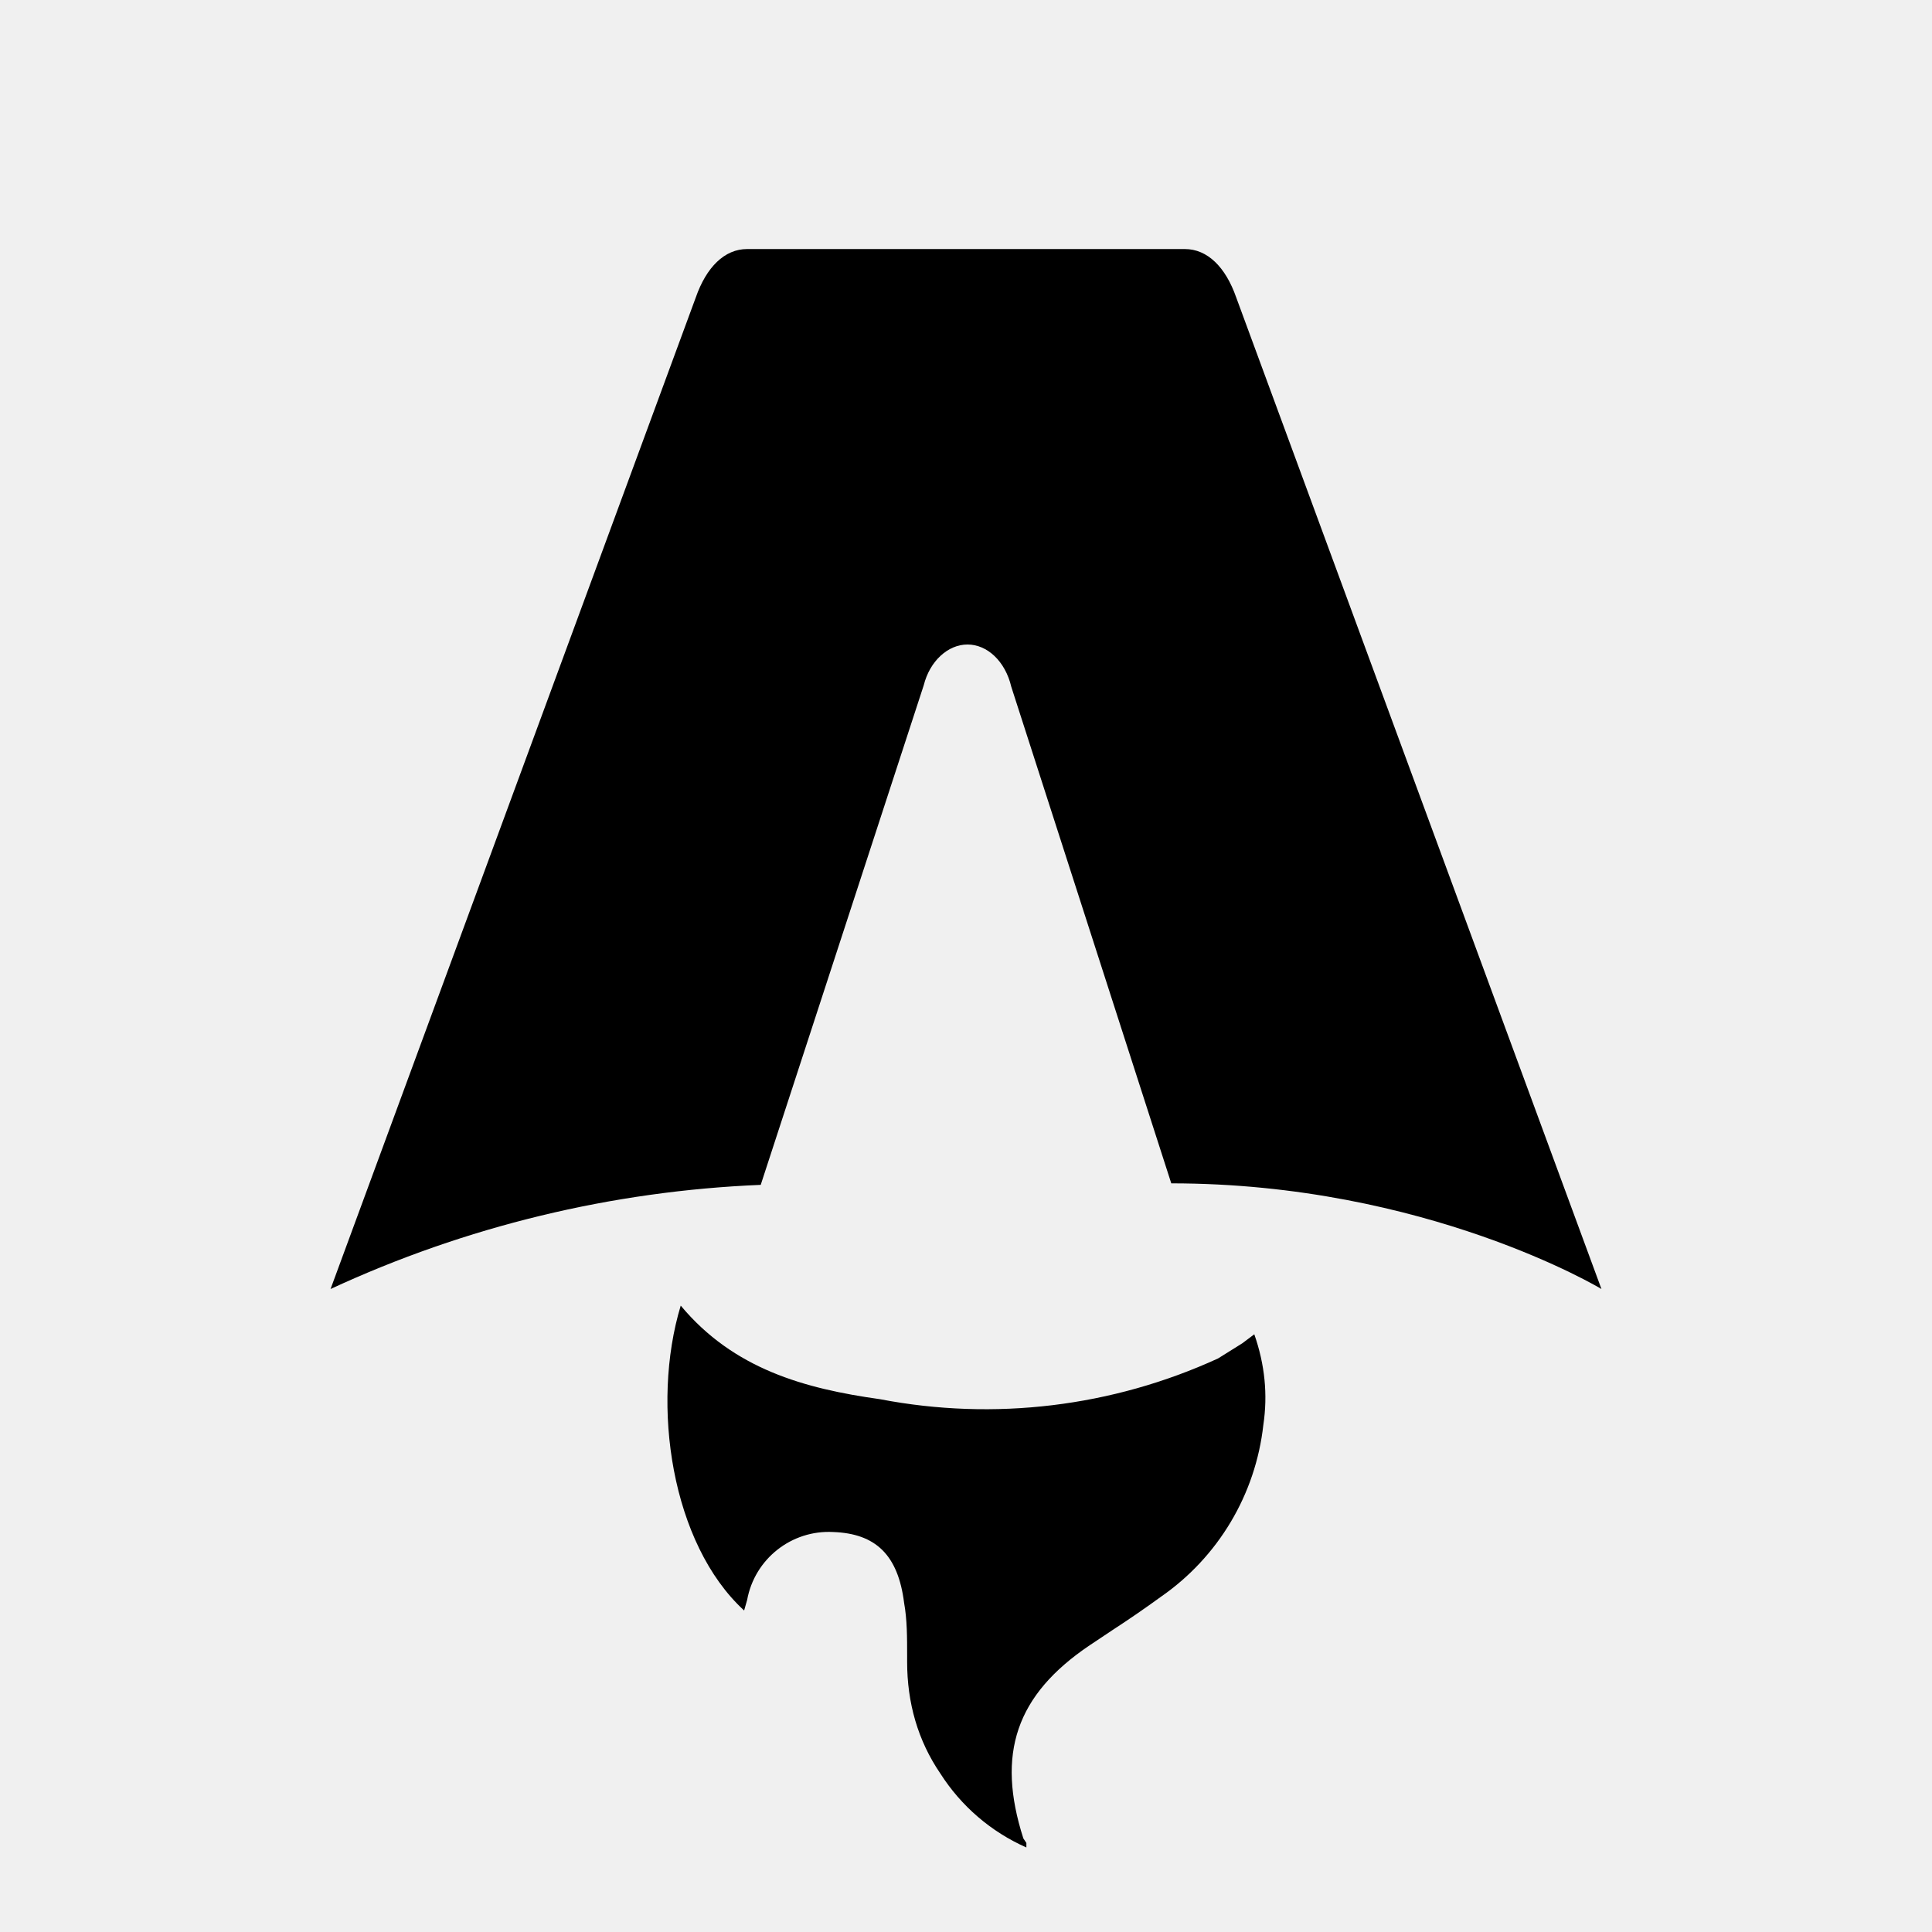
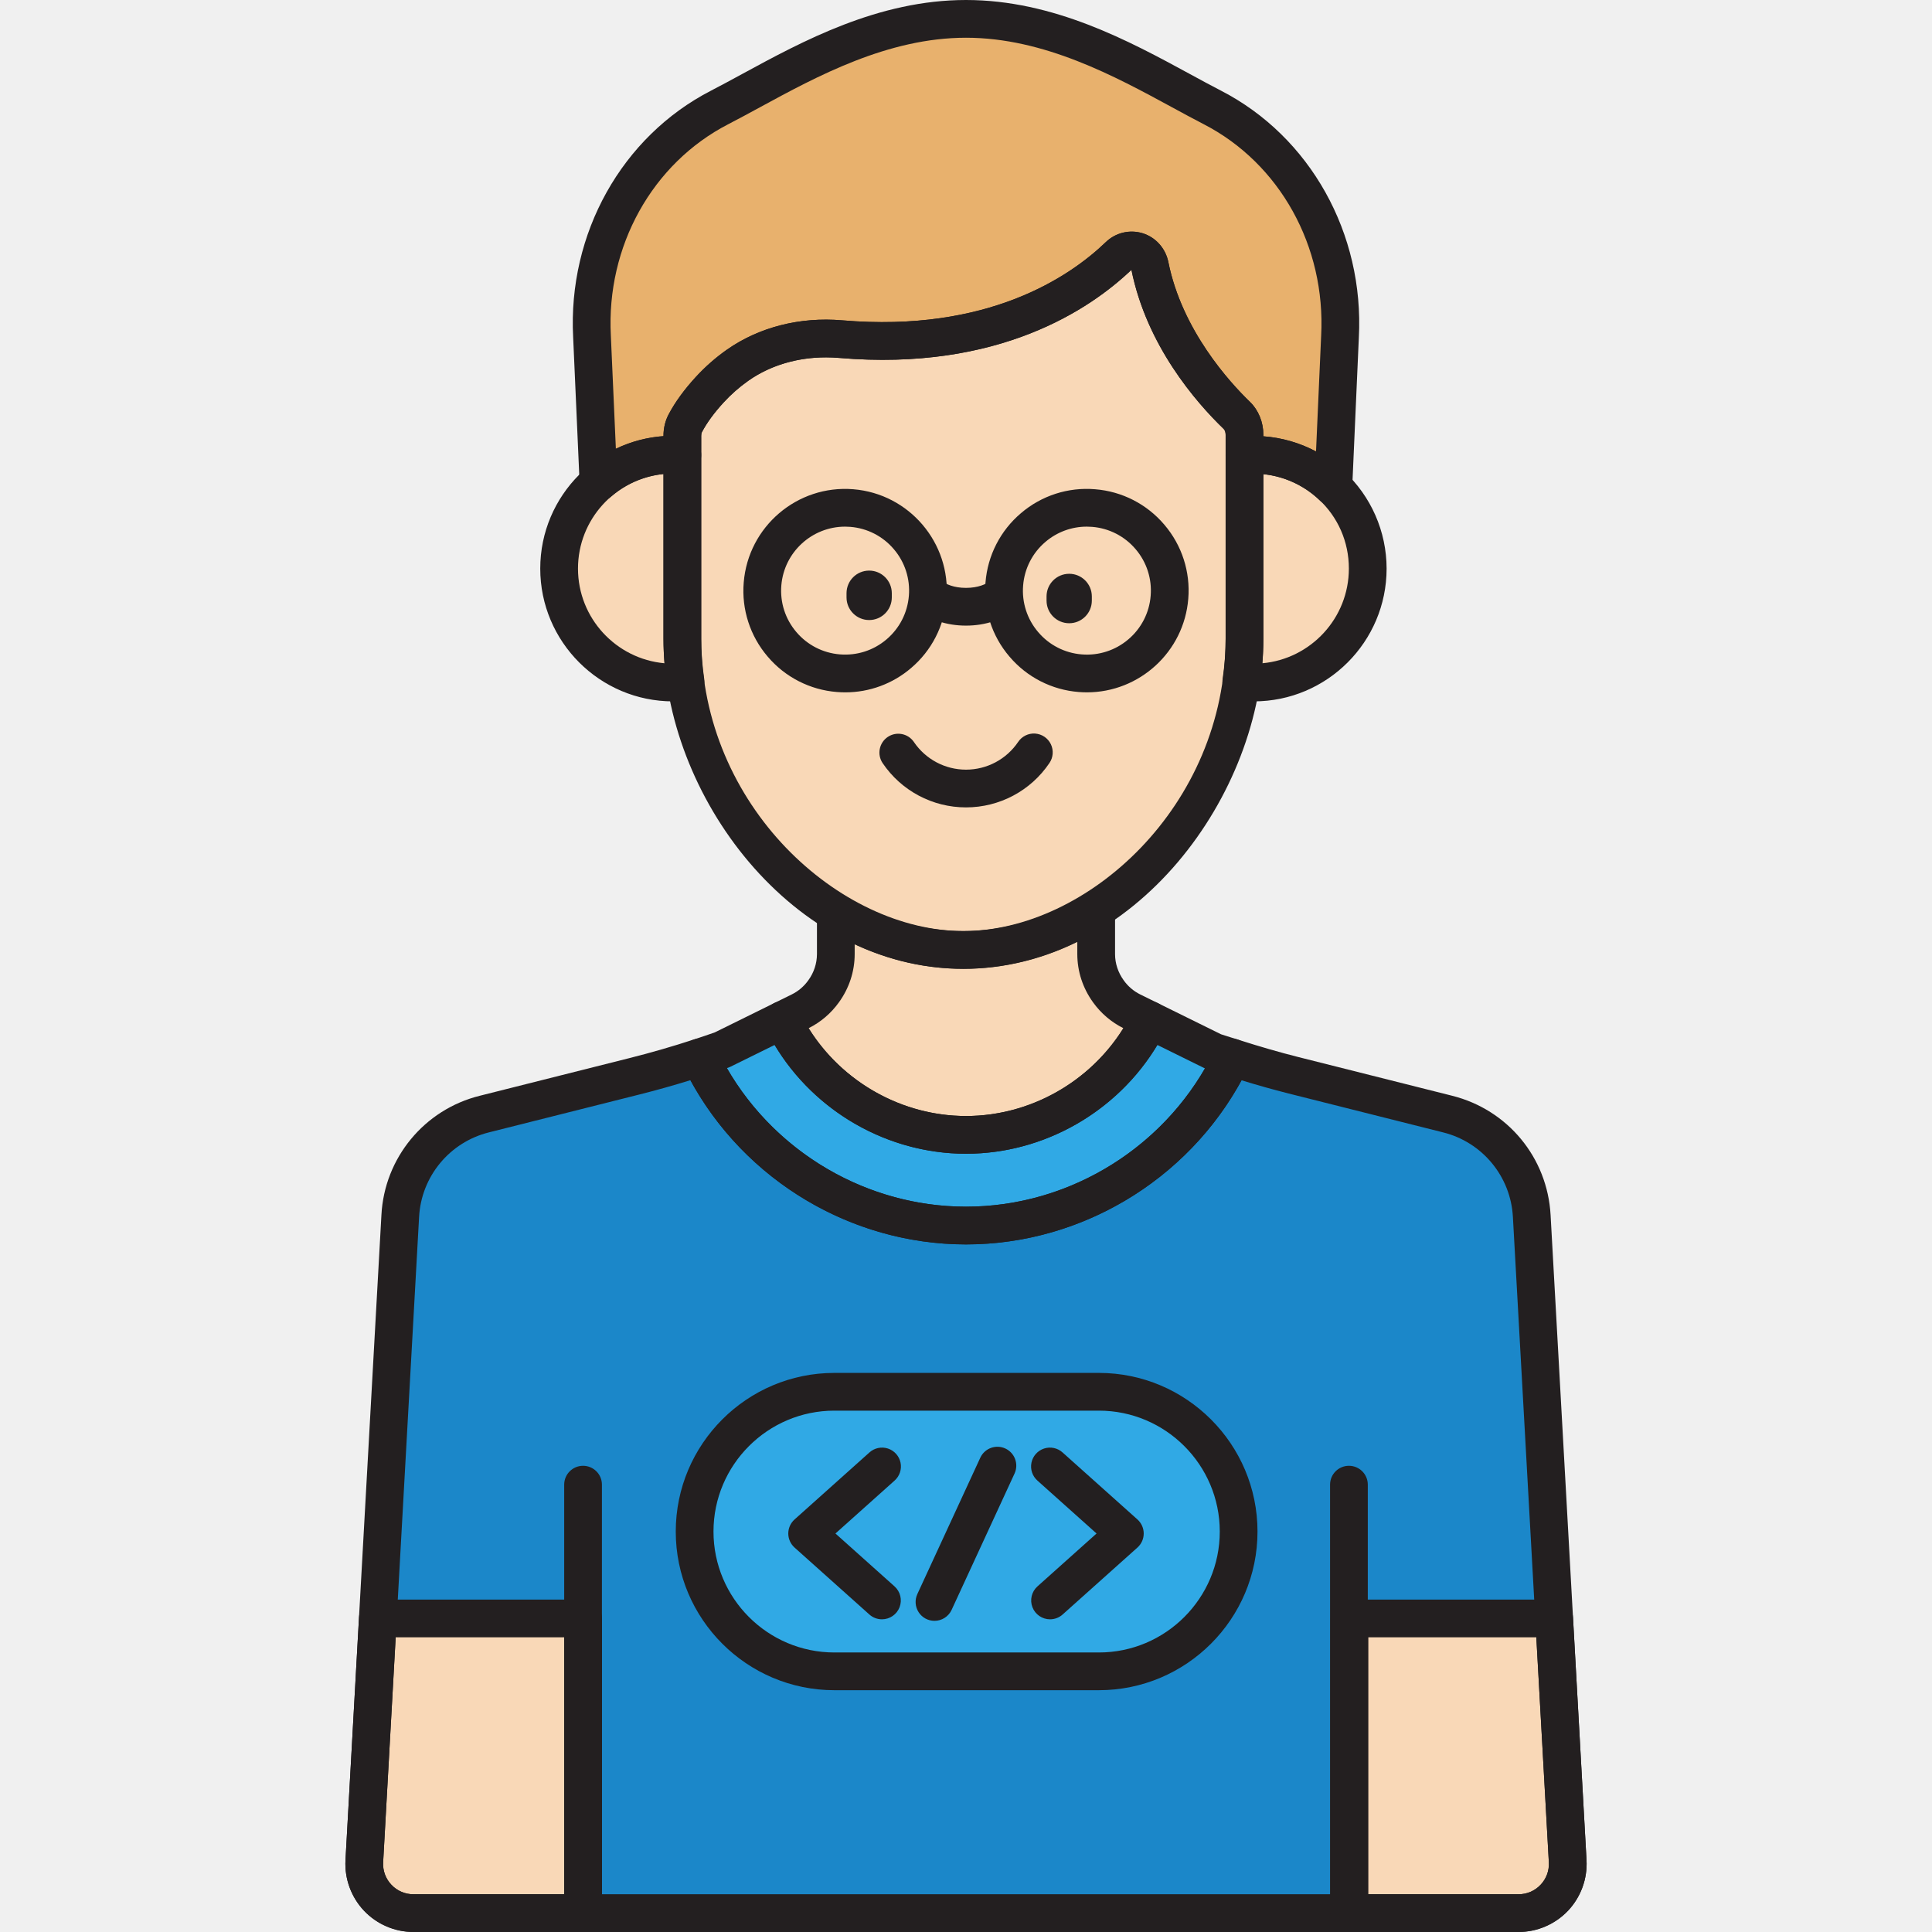
- <svg xmlns="http://www.w3.org/2000/svg" fill="none" viewBox="0 0 128 128">
-   <path d="M50.4 78.5a75.1 75.1 0 0 0-28.5 6.9l24.2-65.7c.7-2 1.9-3.2 3.4-3.2h29c1.5 0 2.7 1.2 3.4 3.2l24.2 65.7s-11.6-7-28.5-7L67 45.5c-.4-1.7-1.6-2.8-2.9-2.8-1.3 0-2.5 1.1-2.9 2.7L50.4 78.5Zm-1.1 28.2Zm-4.2-20.2c-2 6.6-.6 15.8 4.2 20.2a17.5 17.5 0 0 1 .2-.7 5.5 5.5 0 0 1 5.7-4.5c2.8.1 4.3 1.5 4.7 4.7.2 1.1.2 2.3.2 3.5v.4c0 2.7.7 5.2 2.2 7.4a13 13 0 0 0 5.7 4.9v-.3l-.2-.3c-1.8-5.6-.5-9.5 4.4-12.8l1.5-1a73 73 0 0 0 3.2-2.2 16 16 0 0 0 6.8-11.4c.3-2 .1-4-.6-6l-.8.6-1.6 1a37 37 0 0 1-22.4 2.7c-5-.7-9.7-2-13.2-6.2Z" />
-   <style>
-         path { fill: #000; }
-         @media (prefers-color-scheme: dark) {
-             path { fill: #FFF; }
-         }
-     </style>
+ <svg xmlns="http://www.w3.org/2000/svg" class="icon" width="200px" height="200.00px" viewBox="0 0 1024 1024" version="1.1">
+   <path d="M830.903 986.468l-19.048-341.967a59.096 59.096 0 0 0-44.584-54.024l-81.828-20.596c-10.92-2.748-21.72-5.944-32.448-9.372-25.152 52.616-78.892 89.052-140.995 89.052-62.136 0-115.9-36.48-141.035-89.14a518.026 518.026 0 0 1-34.66 10.024l-79.58 20.032a59.1 59.1 0 0 0-44.584 54.024l-19.048 341.967a26.072 26.072 0 0 0 26.032 27.524H804.867a26.072 26.072 0 0 0 26.036-27.524z" fill="#1B87C9" />
+   <path d="M582.42 885.845h-140.167c-40.916 0-74.088-33.172-74.088-74.088s33.172-74.088 74.088-74.088h140.167c40.916 0 74.088 33.172 74.088 74.088s-33.168 74.088-74.088 74.088zM512 649.565c62.104 0 115.844-36.44 140.995-89.052-3.216-1.028-6.456-1.98-9.652-3.064l-20.048-9.884-14.06-6.932c-17.568 36.008-54.548 60.876-97.236 60.876s-79.668-24.872-97.236-60.88l-14.064 6.932-17.952 8.852c-3.912 1.384-7.84 2.72-11.784 4.012 25.136 52.66 78.9 89.14 141.035 89.14z" fill="#30A9E5" />
+   <path d="M715.251 1013.996h89.616a26.08 26.08 0 0 0 26.036-27.524l-7.164-128.659h-108.488V1013.996zM309.033 857.809H200.261l-7.164 128.659a26.072 26.072 0 0 0 26.032 27.524h89.904v-156.183zM659.611 241.267v97.228c0 7.612-0.584 15.232-1.7 22.796 2.18 0.26 4.38 0.456 6.632 0.456 33.348 0 60.384-27.036 60.384-60.384 0-35.4-30.308-63.004-65.316-60.096zM361.657 338.491V241.183a59.216 59.216 0 0 0-4.932-0.208c-33.348 0-60.384 27.036-60.384 60.384s27.036 60.384 60.384 60.384c2.252 0 4.452-0.196 6.632-0.456a156.179 156.179 0 0 1-1.7-22.796z" fill="#F9D8B7" />
+   <path d="M655.559 220.191l-0.048-0.048c-12.8-12.36-38.408-41.084-46.052-79.252-1.58-7.896-10.768-10.812-16.436-5.356-21.068 20.276-67 51.08-147.475 44.208-19.208-1.64-38.66 2.6-54.652 13.868a91.368 91.368 0 0 0-14.64 12.852c-4.76 5.176-9.584 11.296-13.072 17.928a14.144 14.144 0 0 0-1.524 6.596v107.508c0 81.936 67.04 164.999 148.975 164.999s148.975-83.064 148.975-164.999V230.443c0-3.808-1.32-7.6-4.052-10.252z" fill="#F9D8B7" />
+   <path d="M317.209 255.771a60.092 60.092 0 0 1 44.448-14.588v-10.2c0-2.284 0.46-4.572 1.524-6.596 3.488-6.632 8.312-12.752 13.072-17.928a91.368 91.368 0 0 1 14.64-12.852c15.992-11.268 35.448-15.508 54.652-13.868 80.476 6.876 126.408-23.932 147.475-44.208 5.668-5.456 14.856-2.54 16.436 5.356 7.644 38.168 33.252 66.892 46.052 79.252l0.048 0.048c2.732 2.652 4.052 6.444 4.052 10.252v10.824c18.168-1.508 35.02 5.244 47.076 16.992l3.536-79.9c2.684-51.048-23.916-98.884-67.668-121.428C608.616 39.444 564.032 10 512 10s-96.616 29.444-130.559 46.928C337.689 79.472 311.089 127.312 313.773 178.359l3.436 77.412z" fill="#E8B16D" />
+   <path d="M512 601.506c42.688 0 79.668-24.872 97.236-60.876l-2.092-1.032-7.28-3.592a33.728 33.728 0 0 1-12.392-10.568 33.736 33.736 0 0 1-6.476-19.768v-23.636c-20.988 13.464-44.956 21.46-70.36 21.46-24.32 0-47.304-7.36-67.636-19.792v21.968a33.72 33.72 0 0 1-6.476 19.768 33.672 33.672 0 0 1-12.392 10.572l-5.36 2.644-4.008 1.976c17.568 36.008 54.548 60.876 97.236 60.876z" fill="#F9D8B7" />
+   <path d="M576.116 366.955c-1.448 0-2.908-0.06-4.376-0.176a53.552 53.552 0 0 1-36.728-18.8 53.56 53.56 0 0 1-12.676-39.264 53.552 53.552 0 0 1 18.8-36.728 53.464 53.464 0 0 1 39.264-12.676 53.552 53.552 0 0 1 36.732 18.8 53.568 53.568 0 0 1 12.676 39.268c-2.268 28.16-25.916 49.576-53.692 49.576z m-0.096-87.824a33.644 33.644 0 0 0-21.916 8.084 33.68 33.68 0 0 0-11.824 23.104 33.664 33.664 0 0 0 7.972 24.7 33.692 33.692 0 0 0 23.1 11.828 33.76 33.76 0 0 0 24.696-7.976 33.672 33.672 0 0 0 11.828-23.104 33.648 33.648 0 0 0-7.972-24.696 33.688 33.688 0 0 0-23.104-11.828 34.212 34.212 0 0 0-2.78-0.112zM448.012 366.959c-1.468 0-2.94-0.06-4.42-0.18a53.552 53.552 0 0 1-36.728-18.8 53.56 53.56 0 0 1-12.676-39.264c2.388-29.628 28.408-51.816 58.068-49.408 29.632 2.388 51.796 28.436 49.404 58.068a53.552 53.552 0 0 1-18.8 36.728 53.504 53.504 0 0 1-34.848 12.856z m-0.112-87.828c-17.476 0-32.348 13.472-33.78 31.188-0.728 9.028 2.104 17.8 7.976 24.696s14.076 11.096 23.1 11.828c9.036 0.716 17.804-2.104 24.7-7.976s11.096-14.076 11.828-23.1a33.668 33.668 0 0 0-7.976-24.696 33.688 33.688 0 0 0-23.104-11.828 33.264 33.264 0 0 0-2.744-0.112z" fill="#231F20" />
+   <path d="M512 331.591c-10.352 0-19.876-3.216-26.124-8.82a10 10 0 1 1 13.352-14.888c1.908 1.712 6.4 3.708 12.772 3.708s10.864-2 12.772-3.708a10 10 0 0 1 13.352 14.888c-6.248 5.604-15.772 8.82-26.124 8.82zM512 427.934a53.296 53.296 0 0 1-44.212-23.5 10 10 0 0 1 16.572-11.196c6.216 9.204 16.548 14.696 27.64 14.696s21.42-5.496 27.64-14.696a10 10 0 1 1 16.572 11.196A53.296 53.296 0 0 1 512 427.934zM714.963 1018.392a10 10 0 0 1-10-10v-221.491a10 10 0 1 1 20 0v221.491a10 10 0 0 1-10 10zM309.033 1018.392a10 10 0 0 1-10-10v-221.491a10 10 0 1 1 20 0v221.491a10 10 0 0 1-10 10zM460.676 328.639a12 12 0 0 1-12-12v-2.212a12 12 0 1 1 24 0v2.212a12 12 0 0 1-12 12zM566.692 330.331a12 12 0 0 1-12-12v-2.212a12 12 0 1 1 24 0v2.212a12 12 0 0 1-12 12z" fill="#231F20" />
+   <path d="M804.871 1023.996H219.129a36.212 36.212 0 0 1-26.204-11.284 36.228 36.228 0 0 1-9.812-26.796l19.048-341.967a68.8 68.8 0 0 1 52.124-63.168l79.584-20.032c11.36-2.86 22.796-6.168 33.992-9.832a10 10 0 0 1 12.136 5.196C404.184 606.81 456 639.566 512 639.566c55.96 0 107.764-32.724 131.971-83.364a9.996 9.996 0 0 1 12.068-5.212c11.752 3.752 22.172 6.764 31.848 9.2l81.828 20.596c29.484 7.42 50.432 32.808 52.128 63.168l19.048 341.967a36.228 36.228 0 0 1-9.812 26.8 36.252 36.252 0 0 1-26.208 11.276zM365.917 572.526a530.586 530.586 0 0 1-27.172 7.62l-79.58 20.032a48.888 48.888 0 0 0-37.04 44.884l-19.048 341.967a15.928 15.928 0 0 0 4.372 11.94A15.916 15.916 0 0 0 219.125 1003.996h585.742a15.936 15.936 0 0 0 11.676-5.028 15.928 15.928 0 0 0 4.376-11.94l-19.048-341.967a48.888 48.888 0 0 0-37.044-44.884l-81.828-20.596a512.902 512.902 0 0 1-24.944-7.004c-28.936 53.116-85.344 86.992-146.059 86.992-60.74-0.004-117.148-33.896-146.079-87.044z" fill="#231F20" />
+   <path d="M556.548 858.269a10 10 0 0 1-6.672-17.452l31.32-28.028-31.32-28.028a10 10 0 1 1 13.336-14.904l39.648 35.48a10 10 0 0 1 0 14.904l-39.648 35.48a9.96 9.96 0 0 1-6.664 2.548zM467.452 858.269a9.96 9.96 0 0 1-6.664-2.548l-39.648-35.48a9.992 9.992 0 0 1 0-14.904l39.648-35.48a10 10 0 1 1 13.336 14.904l-31.32 28.028 31.32 28.028a10 10 0 0 1-6.672 17.452zM495.288 859.081a10 10 0 0 1-9.072-14.192l33.412-72.384a10 10 0 0 1 18.156 8.384l-33.408 72.384a10.016 10.016 0 0 1-9.088 5.808z" fill="#231F20" />
+   <path d="M582.42 895.845h-140.167c-46.368 0-84.088-37.72-84.088-84.088s37.72-84.088 84.088-84.088h140.167c46.364 0 84.084 37.72 84.084 84.088s-37.72 84.088-84.084 84.088z m-140.167-148.175c-35.336 0-64.088 28.752-64.088 64.088s28.752 64.088 64.088 64.088h140.167c35.336 0 64.084-28.752 64.084-64.088s-28.752-64.088-64.084-64.088h-140.167zM512 659.565c-63.66 0-122.564-37.224-150.059-94.832a10 10 0 0 1 5.916-13.812c3.68-1.204 7.352-2.448 11.004-3.736l31.484-15.524a10 10 0 0 1 13.408 4.584c16.38 33.572 51.016 55.264 88.248 55.264s71.872-21.692 88.248-55.264a10.016 10.016 0 0 1 5.752-5.08 9.96 9.96 0 0 1 7.656 0.496l33.508 16.524c1.752 0.584 3.524 1.132 5.288 1.68l3.584 1.124a10 10 0 0 1 5.98 13.836c-27.512 57.552-86.396 94.74-150.015 94.74z m-126.74-93.432c25.94 44.948 74.524 73.432 126.74 73.432 52.152 0 100.696-28.42 126.656-73.28l-25.224-12.436c-21.184 35.324-59.972 57.66-101.432 57.66-41.464 0-80.252-22.332-101.432-57.66l-23.396 11.536a10.74 10.74 0 0 1-1.084 0.46 33.904 33.904 0 0 0-0.828 0.288zM804.871 1023.996h-89.616a10 10 0 0 1-10-10v-156.183a10 10 0 0 1 10-10h108.484a10 10 0 0 1 9.984 9.444l7.168 128.659a36.228 36.228 0 0 1-9.812 26.8 36.24 36.24 0 0 1-26.208 11.28z m-79.62-20h79.616a15.936 15.936 0 0 0 11.676-5.028 15.928 15.928 0 0 0 4.376-11.94l-6.64-119.216h-89.028V1003.996zM309.033 1023.996H219.129a36.212 36.212 0 0 1-26.204-11.284 36.228 36.228 0 0 1-9.812-26.796l7.168-128.659a10 10 0 0 1 9.984-9.444h108.772a10 10 0 0 1 10 10V1013.996a10.004 10.004 0 0 1-10.004 10zM209.721 867.813l-6.64 119.216a15.928 15.928 0 0 0 4.372 11.94A15.916 15.916 0 0 0 219.129 1003.996h79.904v-136.183H209.721zM664.547 371.743c-3.084 0-5.94-0.3-7.824-0.528a9.992 9.992 0 0 1-8.7-11.384c1.06-7.18 1.592-14.36 1.592-21.34V241.263a10 10 0 0 1 9.172-9.964 70.608 70.608 0 0 1 53.464 18.364 70.432 70.432 0 0 1 22.68 51.696c-0.004 38.808-31.576 70.384-70.384 70.384z m5.064-120.428v87.176c0 4.3-0.176 8.66-0.532 13.048 25.664-2.3 45.848-23.924 45.848-50.18 0-14.22-5.76-27.352-16.224-36.98a50.548 50.548 0 0 0-29.092-13.064zM356.725 371.743c-38.808 0-70.384-31.576-70.384-70.384 0-38.812 31.576-70.384 70.384-70.384 1.94 0 3.86 0.084 5.76 0.244a10 10 0 0 1 9.172 9.968v97.308c0 7 0.536 14.18 1.588 21.336a10 10 0 0 1-8.7 11.384c-1.876 0.228-4.736 0.528-7.82 0.528z m-5.064-120.516c-25.412 2.548-45.316 24.06-45.316 50.132 0 26.252 20.18 47.88 45.844 50.18a163.027 163.027 0 0 1-0.528-13.048V251.227z" fill="#231F20" />
+   <path d="M510.636 513.494c-90.988 0-158.975-92.392-158.975-174.999V230.983c0-4.036 0.924-7.928 2.672-11.248 3.436-6.536 8.336-13.276 14.564-20.044a101.776 101.776 0 0 1 16.24-14.256c17.048-12.012 38.788-17.584 61.26-15.656 77.224 6.6 120.664-23.14 139.687-41.448a19.768 19.768 0 0 1 19.592-4.692c6.92 2.168 12.128 8.028 13.584 15.292 7.244 36.16 32.62 63.812 43.196 74.02l0.072 0.068c4.504 4.376 7.084 10.728 7.084 17.424v108.052c0 82.604-67.988 174.999-158.975 174.999z m-72.928-324.087c-15.22 0-29.588 4.3-41.056 12.376a81.6 81.6 0 0 0-13.04 11.448c-5.056 5.492-8.952 10.812-11.584 15.816-0.24 0.456-0.372 1.144-0.372 1.936v107.508c0 88.712 73.372 154.999 138.975 154.999s138.979-66.288 138.979-154.999V230.443c0-1.288-0.392-2.468-1.024-3.08l-0.1-0.104-0.048-0.048c-14.668-14.16-40.676-44.096-48.756-84.204-21.704 20.74-70.328 53.944-154.991 46.696a83.792 83.792 0 0 0-6.984-0.296z" fill="#231F20" />
+   <path d="M706.695 268.255c-2.564 0-5.08-0.984-6.98-2.836-10.496-10.22-24.86-15.388-39.272-14.188a10 10 0 0 1-10.828-9.964v-10.824c0-1.288-0.392-2.468-1.024-3.08-14.816-14.312-40.824-44.248-48.908-84.356-21.704 20.74-70.328 53.944-154.991 46.696-17.756-1.5-34.832 2.772-48.04 12.08a81.6 81.6 0 0 0-13.04 11.448c-5.056 5.492-8.952 10.812-11.584 15.812-0.24 0.456-0.372 1.144-0.372 1.936v10.2c0 2.796-1.168 5.464-3.228 7.356a10.032 10.032 0 0 1-7.6 2.608 50.32 50.32 0 0 0-37.072 12.176 10 10 0 0 1-16.54-7.108L303.785 178.799c-2.896-55.036 25.788-106.396 73.08-130.759 5.22-2.688 10.696-5.668 16.412-8.772C425.464 21.772 465.524 0 512 0s86.54 21.772 118.728 39.268c5.72 3.108 11.192 6.084 16.412 8.772 47.288 24.364 75.972 75.724 73.076 130.839l-3.532 79.816a9.996 9.996 0 0 1-9.988 9.56z m-37.084-37.012c9.78 0.708 19.28 3.464 27.908 8.056l2.72-61.38c2.488-47.36-21.952-91.332-62.256-112.096a865.665 865.665 0 0 1-16.804-8.98C590.976 40.428 553.396 20 512 20s-78.976 20.424-109.176 36.84c-5.852 3.18-11.46 6.228-16.804 8.98-40.308 20.764-64.748 64.736-62.26 112.012l2.664 60.04a70.148 70.148 0 0 1 25.236-6.708v-0.176c0-4.036 0.924-7.928 2.672-11.248 3.436-6.536 8.336-13.276 14.564-20.044a101.776 101.776 0 0 1 16.24-14.256c17.048-12.012 38.788-17.584 61.26-15.656 77.224 6.6 120.664-23.14 139.687-41.448a19.768 19.768 0 0 1 19.592-4.692c6.92 2.168 12.128 8.028 13.584 15.292 7.244 36.16 32.62 63.812 43.196 74.02 4.576 4.44 7.156 10.792 7.156 17.492v0.796z" fill="#231F20" />
+   <path d="M512 611.506c-44.82 0-86.516-26.1-106.224-66.496a9.996 9.996 0 0 1 4.568-13.352l9.368-4.62a23.544 23.544 0 0 0 8.708-7.456 23.652 23.652 0 0 0 4.584-13.912v-21.968a10.004 10.004 0 0 1 15.216-8.532c19.884 12.16 40.884 18.324 62.416 18.324 22.224 0 44.688-6.872 64.964-19.88a10.008 10.008 0 0 1 15.4 8.42v23.64c0 4.952 1.584 9.76 4.584 13.912a23.52 23.52 0 0 0 8.708 7.46l9.372 4.62a10.004 10.004 0 0 1 4.572 13.356c-19.72 40.388-61.416 66.484-106.236 66.484z m-83.42-66.54c17.776 28.556 49.524 46.54 83.42 46.54s65.644-17.984 83.42-46.54a43.968 43.968 0 0 1-16.056-13.676c-5.476-7.58-8.372-16.44-8.372-25.624v-6.544c-19.284 9.436-39.868 14.364-60.36 14.364-19.784 0-39.104-4.384-57.632-13.06v5.236c0 9.184-2.896 18.048-8.372 25.624a43.88 43.88 0 0 1-16.048 13.68z" fill="#231F20" />
</svg>
